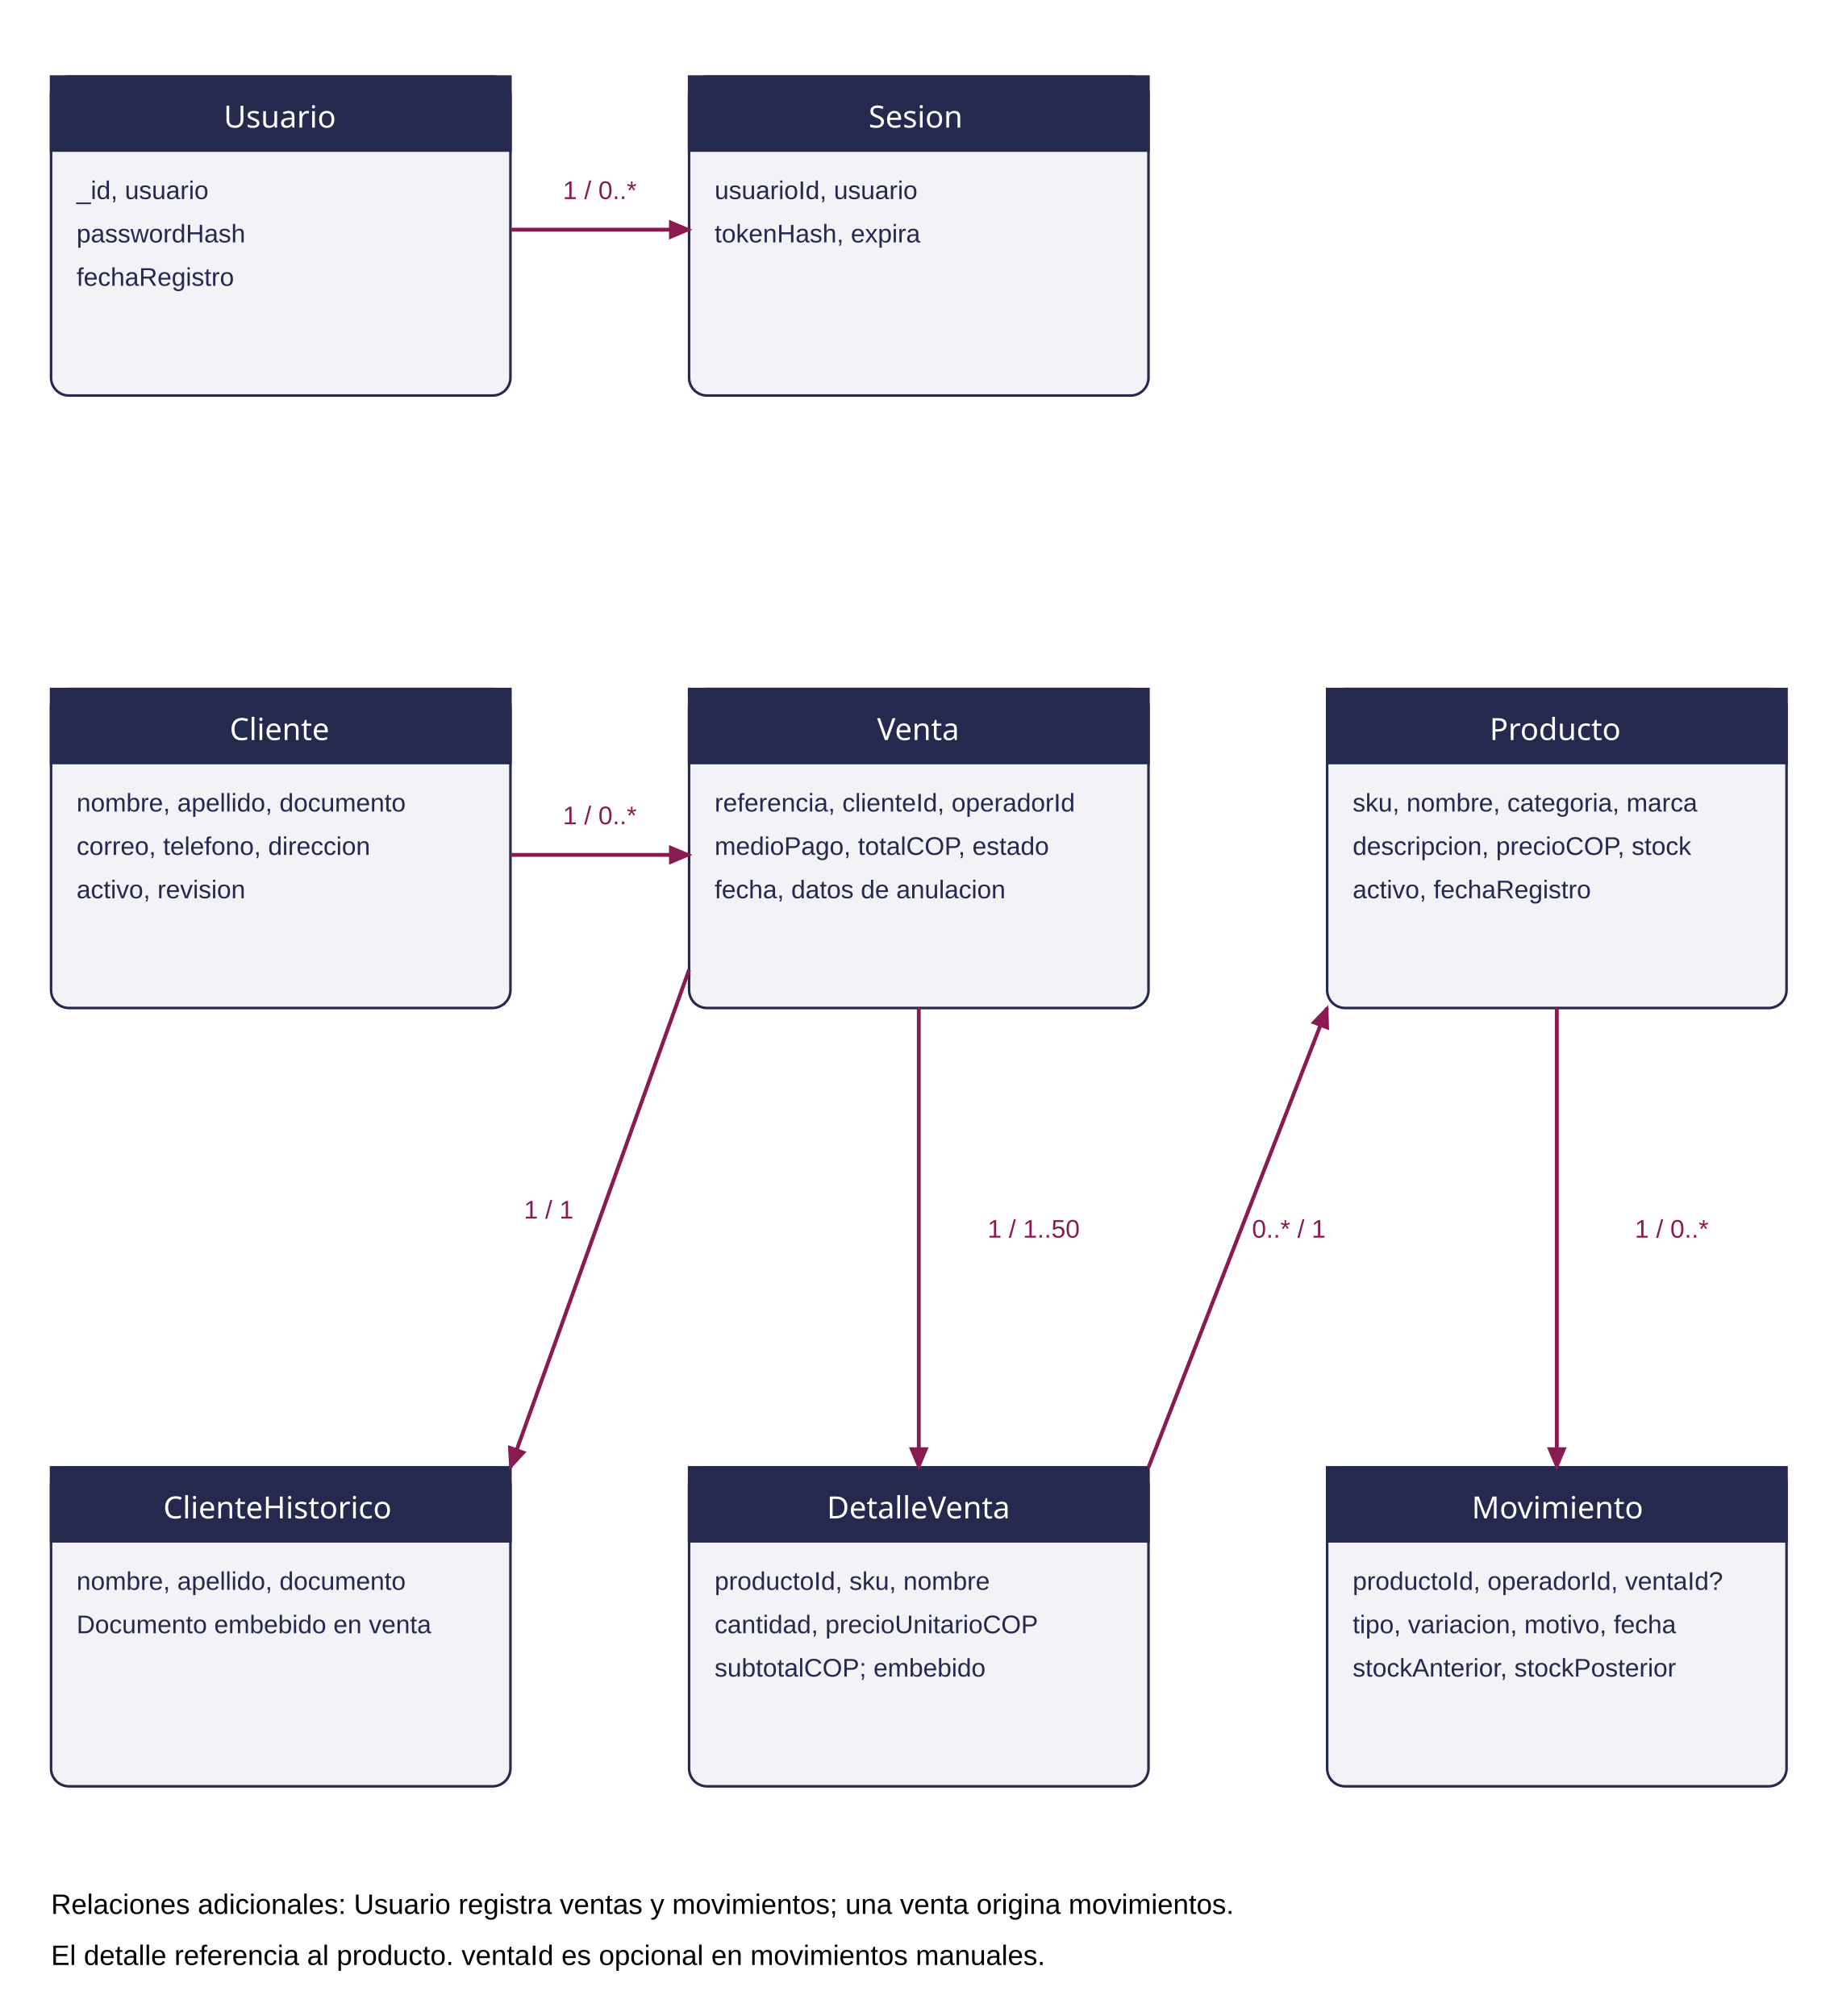
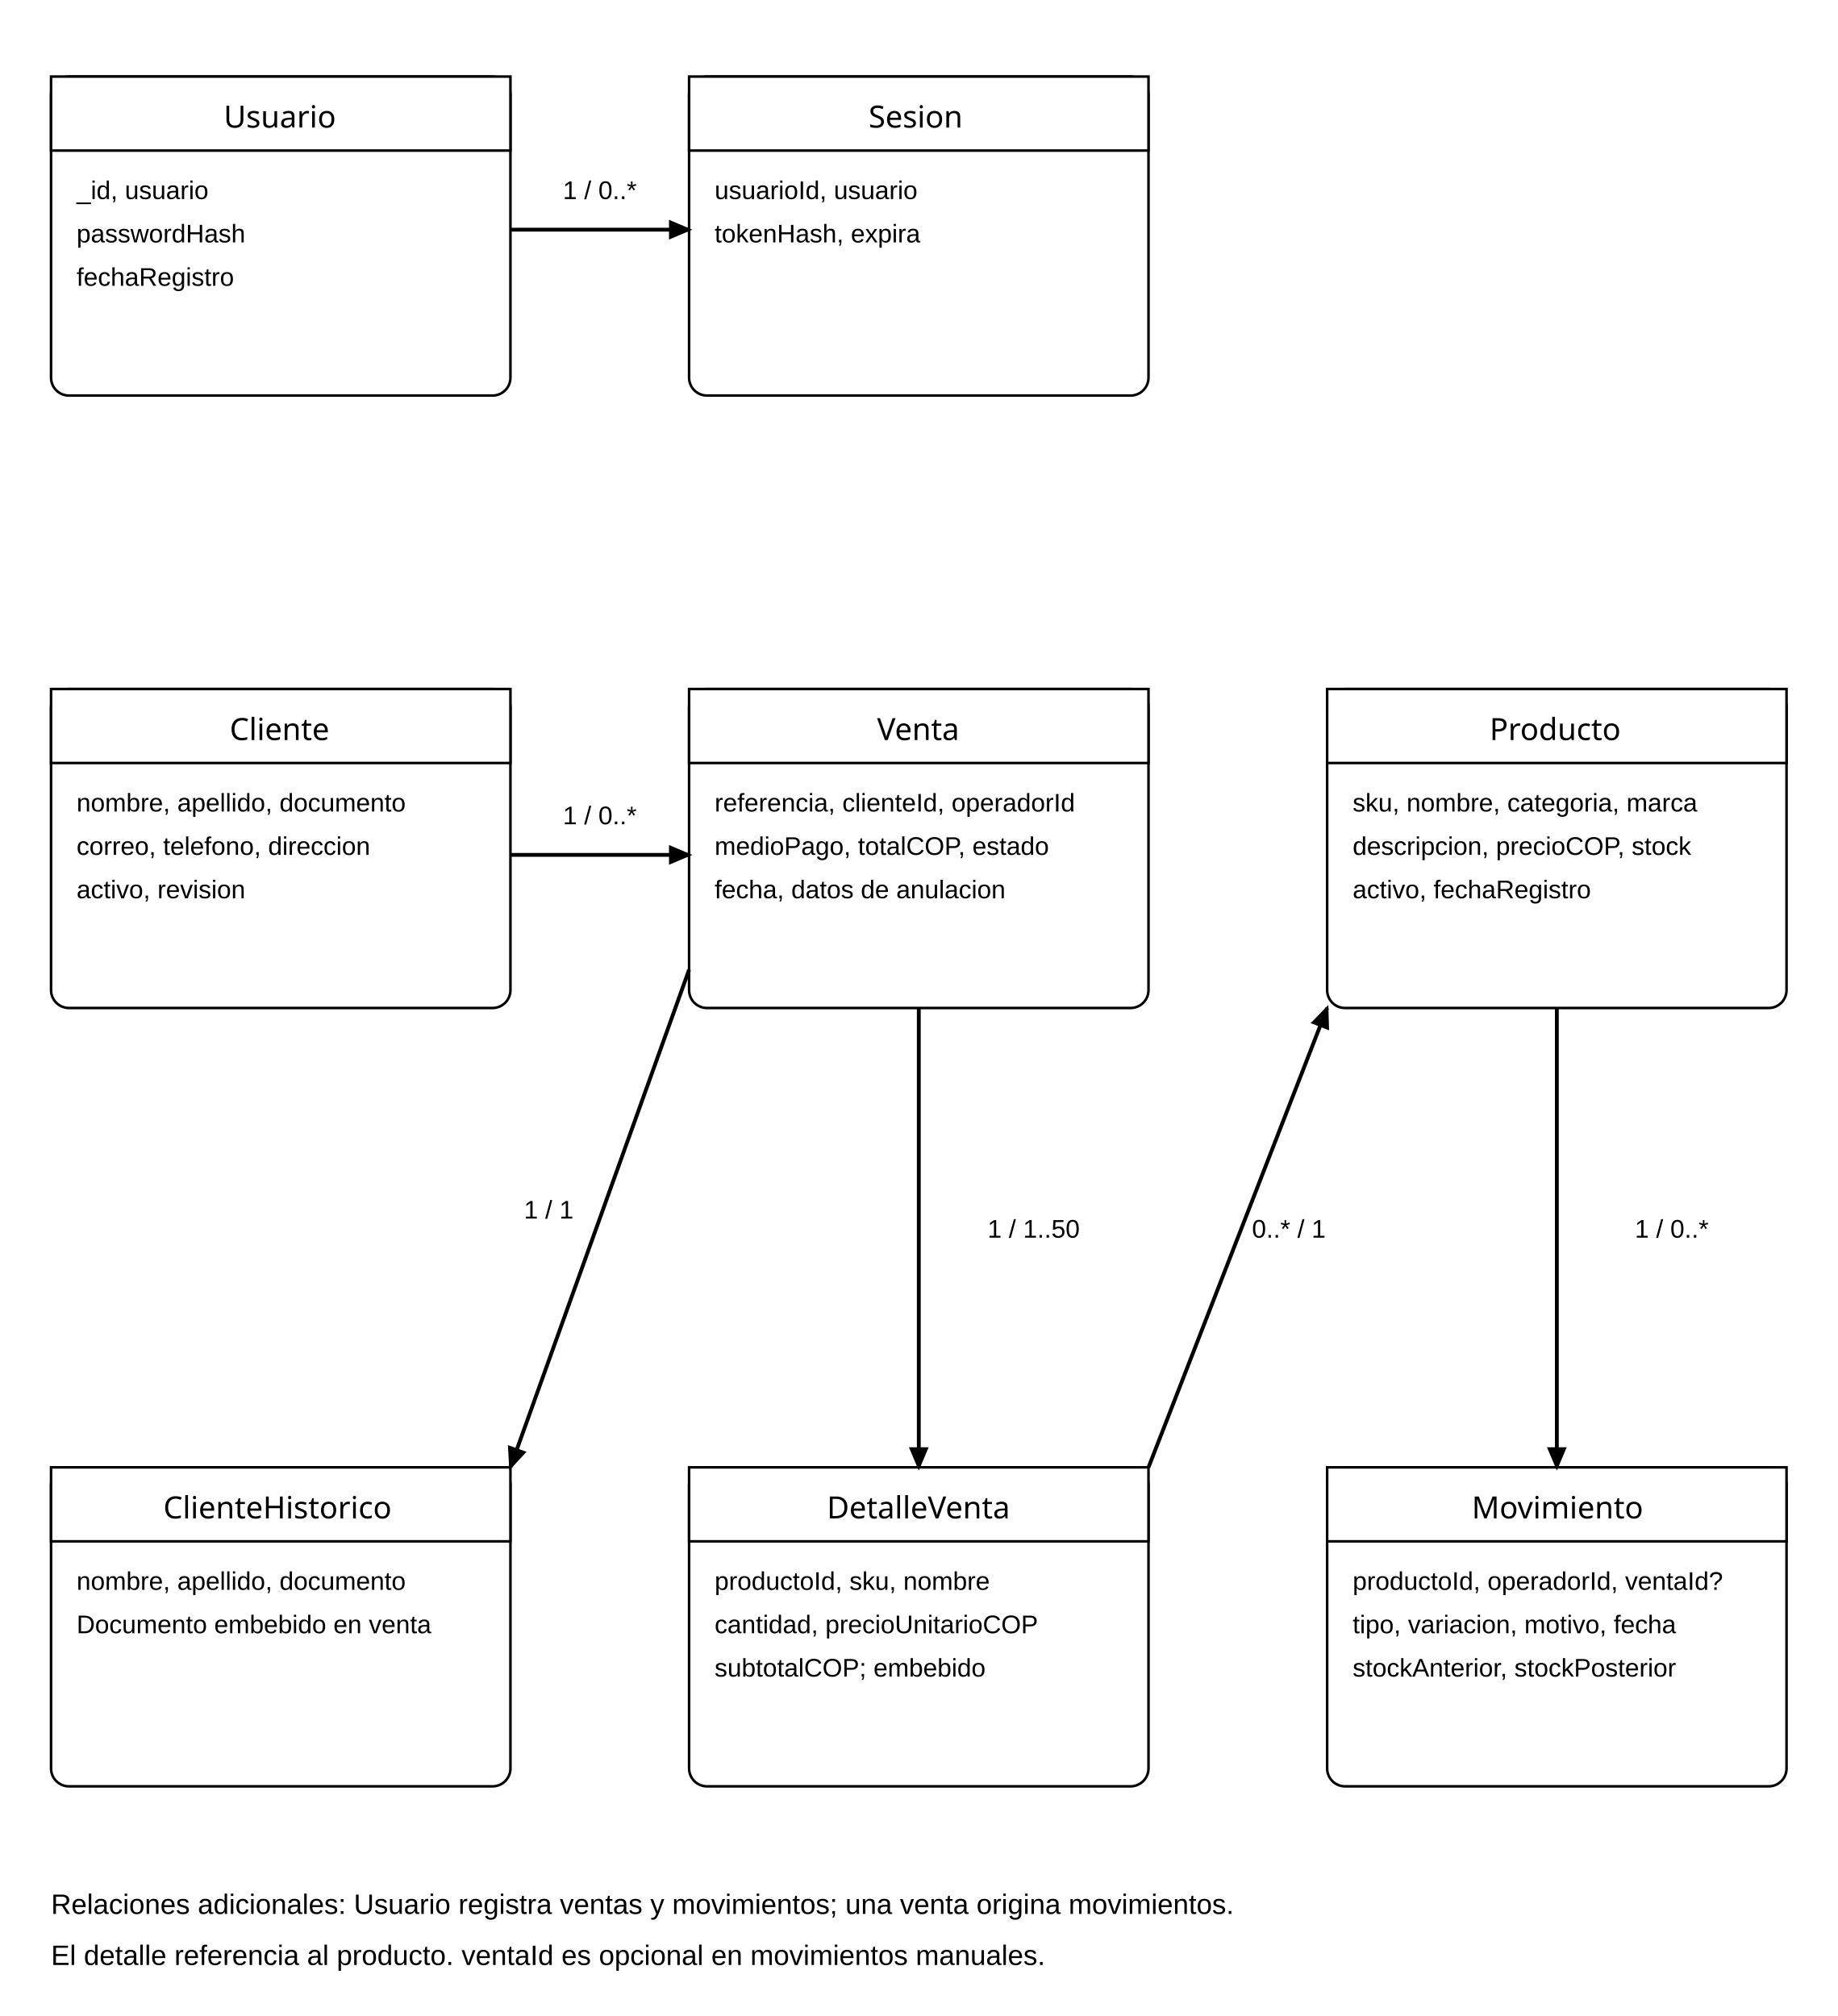
<svg xmlns="http://www.w3.org/2000/svg" width="720" height="790" preserveAspectRatio="xMinYMin meet" viewBox="0 0 720 790" version="1.0" fill-rule="evenodd">
  <clipPath id="clip">
    <rect x="0" y="0" width="720" height="790" />
  </clipPath>
  <g id="group" transform="scale(1,-1) translate(0,-790)" style="clip-path: url(#clip)">
    <g transform="">
-       <rect x="20" y="635" width="180" height="125" rx="7" ry="7" style="stroke: rgb(14%,16%,30%); stroke-linecap: butt; stroke-width: 1; fill: rgb(95%,95%,97%); fill-rule: evenodd;" />
-       <rect x="20" y="731" width="180" height="29" style="stroke: rgb(14%,16%,30%); stroke-linecap: butt; stroke-width: 1; fill: rgb(14%,16%,30%); fill-rule: evenodd;" />
-       <text x="87.661" y="740" style="font-family: Arial-Bold; font-size: 12px;fill: rgb(100%,100%,100%); stroke:none;" transform="translate(0,1480) scale(1,-1)">Usuario</text>
-       <text x="30" y="712" style="font-family: Arial; font-size: 10px;fill: rgb(14%,16%,30%); stroke:none;" transform="translate(0,1424) scale(1,-1)">_id, usuario</text>
-       <text x="30" y="695" style="font-family: Arial; font-size: 10px;fill: rgb(14%,16%,30%); stroke:none;" transform="translate(0,1390) scale(1,-1)">passwordHash</text>
-       <text x="30" y="678" style="font-family: Arial; font-size: 10px;fill: rgb(14%,16%,30%); stroke:none;" transform="translate(0,1356) scale(1,-1)">fechaRegistro</text>
-       <rect x="270" y="635" width="180" height="125" rx="7" ry="7" style="stroke: rgb(14%,16%,30%); stroke-linecap: butt; stroke-width: 1; fill: rgb(95%,95%,97%); fill-rule: evenodd;" />
-       <rect x="270" y="731" width="180" height="29" style="stroke: rgb(14%,16%,30%); stroke-linecap: butt; stroke-width: 1; fill: rgb(14%,16%,30%); fill-rule: evenodd;" />
-       <text x="340.327" y="740" style="font-family: Arial-Bold; font-size: 12px;fill: rgb(100%,100%,100%); stroke:none;" transform="translate(0,1480) scale(1,-1)">Sesion</text>
-       <text x="280" y="712" style="font-family: Arial; font-size: 10px;fill: rgb(14%,16%,30%); stroke:none;" transform="translate(0,1424) scale(1,-1)">usuarioId, usuario</text>
-       <text x="280" y="695" style="font-family: Arial; font-size: 10px;fill: rgb(14%,16%,30%); stroke:none;" transform="translate(0,1390) scale(1,-1)">tokenHash, expira</text>
-       <rect x="20" y="395" width="180" height="125" rx="7" ry="7" style="stroke: rgb(14%,16%,30%); stroke-linecap: butt; stroke-width: 1; fill: rgb(95%,95%,97%); fill-rule: evenodd;" />
-       <rect x="20" y="491" width="180" height="29" style="stroke: rgb(14%,16%,30%); stroke-linecap: butt; stroke-width: 1; fill: rgb(14%,16%,30%); fill-rule: evenodd;" />
-       <text x="89.996" y="500" style="font-family: Arial-Bold; font-size: 12px;fill: rgb(100%,100%,100%); stroke:none;" transform="translate(0,1000) scale(1,-1)">Cliente</text>
-       <text x="30" y="472" style="font-family: Arial; font-size: 10px;fill: rgb(14%,16%,30%); stroke:none;" transform="translate(0,944) scale(1,-1)">nombre, apellido, documento</text>
-       <text x="30" y="455" style="font-family: Arial; font-size: 10px;fill: rgb(14%,16%,30%); stroke:none;" transform="translate(0,910) scale(1,-1)">correo, telefono, direccion</text>
-       <text x="30" y="438" style="font-family: Arial; font-size: 10px;fill: rgb(14%,16%,30%); stroke:none;" transform="translate(0,876) scale(1,-1)">activo, revision</text>
-       <rect x="270" y="395" width="180" height="125" rx="7" ry="7" style="stroke: rgb(14%,16%,30%); stroke-linecap: butt; stroke-width: 1; fill: rgb(95%,95%,97%); fill-rule: evenodd;" />
-       <rect x="270" y="491" width="180" height="29" style="stroke: rgb(14%,16%,30%); stroke-linecap: butt; stroke-width: 1; fill: rgb(14%,16%,30%); fill-rule: evenodd;" />
-       <text x="343.661" y="500" style="font-family: Arial-Bold; font-size: 12px;fill: rgb(100%,100%,100%); stroke:none;" transform="translate(0,1000) scale(1,-1)">Venta</text>
-       <text x="280" y="472" style="font-family: Arial; font-size: 10px;fill: rgb(14%,16%,30%); stroke:none;" transform="translate(0,944) scale(1,-1)">referencia, clienteId, operadorId</text>
-       <text x="280" y="455" style="font-family: Arial; font-size: 10px;fill: rgb(14%,16%,30%); stroke:none;" transform="translate(0,910) scale(1,-1)">medioPago, totalCOP, estado</text>
-       <text x="280" y="438" style="font-family: Arial; font-size: 10px;fill: rgb(14%,16%,30%); stroke:none;" transform="translate(0,876) scale(1,-1)">fecha, datos de anulacion</text>
-       <rect x="520" y="395" width="180" height="125" rx="7" ry="7" style="stroke: rgb(14%,16%,30%); stroke-linecap: butt; stroke-width: 1; fill: rgb(95%,95%,97%); fill-rule: evenodd;" />
-       <rect x="520" y="491" width="180" height="29" style="stroke: rgb(14%,16%,30%); stroke-linecap: butt; stroke-width: 1; fill: rgb(14%,16%,30%); fill-rule: evenodd;" />
-       <text x="583.668" y="500" style="font-family: Arial-Bold; font-size: 12px;fill: rgb(100%,100%,100%); stroke:none;" transform="translate(0,1000) scale(1,-1)">Producto</text>
-       <text x="530" y="472" style="font-family: Arial; font-size: 10px;fill: rgb(14%,16%,30%); stroke:none;" transform="translate(0,944) scale(1,-1)">sku, nombre, categoria, marca</text>
-       <text x="530" y="455" style="font-family: Arial; font-size: 10px;fill: rgb(14%,16%,30%); stroke:none;" transform="translate(0,910) scale(1,-1)">descripcion, precioCOP, stock</text>
-       <text x="530" y="438" style="font-family: Arial; font-size: 10px;fill: rgb(14%,16%,30%); stroke:none;" transform="translate(0,876) scale(1,-1)">activo, fechaRegistro</text>
-       <rect x="20" y="90" width="180" height="125" rx="7" ry="7" style="stroke: rgb(14%,16%,30%); stroke-linecap: butt; stroke-width: 1; fill: rgb(95%,95%,97%); fill-rule: evenodd;" />
-       <rect x="20" y="186" width="180" height="29" style="stroke: rgb(14%,16%,30%); stroke-linecap: butt; stroke-width: 1; fill: rgb(14%,16%,30%); fill-rule: evenodd;" />
-       <text x="63.992" y="195" style="font-family: Arial-Bold; font-size: 12px;fill: rgb(100%,100%,100%); stroke:none;" transform="translate(0,390) scale(1,-1)">ClienteHistorico</text>
-       <text x="30" y="167" style="font-family: Arial; font-size: 10px;fill: rgb(14%,16%,30%); stroke:none;" transform="translate(0,334) scale(1,-1)">nombre, apellido, documento</text>
-       <text x="30" y="150" style="font-family: Arial; font-size: 10px;fill: rgb(14%,16%,30%); stroke:none;" transform="translate(0,300) scale(1,-1)">Documento embebido en venta</text>
-       <rect x="270" y="90" width="180" height="125" rx="7" ry="7" style="stroke: rgb(14%,16%,30%); stroke-linecap: butt; stroke-width: 1; fill: rgb(95%,95%,97%); fill-rule: evenodd;" />
-       <rect x="270" y="186" width="180" height="29" style="stroke: rgb(14%,16%,30%); stroke-linecap: butt; stroke-width: 1; fill: rgb(14%,16%,30%); fill-rule: evenodd;" />
-       <text x="323.985" y="195" style="font-family: Arial-Bold; font-size: 12px;fill: rgb(100%,100%,100%); stroke:none;" transform="translate(0,390) scale(1,-1)">DetalleVenta</text>
-       <text x="280" y="167" style="font-family: Arial; font-size: 10px;fill: rgb(14%,16%,30%); stroke:none;" transform="translate(0,334) scale(1,-1)">productoId, sku, nombre</text>
-       <text x="280" y="150" style="font-family: Arial; font-size: 10px;fill: rgb(14%,16%,30%); stroke:none;" transform="translate(0,300) scale(1,-1)">cantidad, precioUnitarioCOP</text>
-       <text x="280" y="133" style="font-family: Arial; font-size: 10px;fill: rgb(14%,16%,30%); stroke:none;" transform="translate(0,266) scale(1,-1)">subtotalCOP; embebido</text>
-       <rect x="520" y="90" width="180" height="125" rx="7" ry="7" style="stroke: rgb(14%,16%,30%); stroke-linecap: butt; stroke-width: 1; fill: rgb(95%,95%,97%); fill-rule: evenodd;" />
-       <rect x="520" y="186" width="180" height="29" style="stroke: rgb(14%,16%,30%); stroke-linecap: butt; stroke-width: 1; fill: rgb(14%,16%,30%); fill-rule: evenodd;" />
-       <text x="576.666" y="195" style="font-family: Arial-Bold; font-size: 12px;fill: rgb(100%,100%,100%); stroke:none;" transform="translate(0,390) scale(1,-1)">Movimiento</text>
-       <text x="530" y="167" style="font-family: Arial; font-size: 10px;fill: rgb(14%,16%,30%); stroke:none;" transform="translate(0,334) scale(1,-1)">productoId, operadorId, ventaId?</text>
-       <text x="530" y="150" style="font-family: Arial; font-size: 10px;fill: rgb(14%,16%,30%); stroke:none;" transform="translate(0,300) scale(1,-1)">tipo, variacion, motivo, fecha</text>
-       <text x="530" y="133" style="font-family: Arial; font-size: 10px;fill: rgb(14%,16%,30%); stroke:none;" transform="translate(0,266) scale(1,-1)">stockAnterior, stockPosterior</text>
-       <path d="M 200,700 L 270,700 Z" style="stroke: rgb(54%,10%,32%); stroke-linecap: butt; stroke-width: 1.5;" />
-       <polygon points="270 700, 262.632 703.115, 262.632 696.885" style="stroke: rgb(54%,10%,32%); stroke-linecap: butt; stroke-width: 1; fill: rgb(54%,10%,32%); fill-rule: evenodd;" />
-       <text x="220.547" y="712.0" style="font-family: Arial; font-size: 10px;fill: rgb(54%,10%,32%); stroke:none;" transform="translate(0,1424) scale(1,-1)">1 / 0..*</text>
-       <path d="M 200,455 L 270,455 Z" style="stroke: rgb(54%,10%,32%); stroke-linecap: butt; stroke-width: 1.5;" />
-       <polygon points="270 455, 262.632 458.115, 262.632 451.885" style="stroke: rgb(54%,10%,32%); stroke-linecap: butt; stroke-width: 1; fill: rgb(54%,10%,32%); fill-rule: evenodd;" />
-       <text x="220.547" y="467.0" style="font-family: Arial; font-size: 10px;fill: rgb(54%,10%,32%); stroke:none;" transform="translate(0,934) scale(1,-1)">1 / 0..*</text>
-       <path d="M 360,395 L 360,215 Z" style="stroke: rgb(54%,10%,32%); stroke-linecap: butt; stroke-width: 1.5;" />
-       <polygon points="360 215, 363.115 222.369, 356.885 222.369" style="stroke: rgb(54%,10%,32%); stroke-linecap: butt; stroke-width: 1; fill: rgb(54%,10%,32%); fill-rule: evenodd;" />
-       <text x="386.931" y="305.0" style="font-family: Arial; font-size: 10px;fill: rgb(54%,10%,32%); stroke:none;" transform="translate(0,610) scale(1,-1)">1 / 1..50</text>
-       <path d="M 610,395 L 610,215 Z" style="stroke: rgb(54%,10%,32%); stroke-linecap: butt; stroke-width: 1.5;" />
-       <polygon points="610 215, 613.115 222.369, 606.885 222.369" style="stroke: rgb(54%,10%,32%); stroke-linecap: butt; stroke-width: 1; fill: rgb(54%,10%,32%); fill-rule: evenodd;" />
-       <text x="640.547" y="305.0" style="font-family: Arial; font-size: 10px;fill: rgb(54%,10%,32%); stroke:none;" transform="translate(0,610) scale(1,-1)">1 / 0..*</text>
-       <path d="M 450,215 L 520,395 Z" style="stroke: rgb(54%,10%,32%); stroke-linecap: butt; stroke-width: 1.5;" />
-       <polygon points="520 395, 514.426 389.262, 520.233 387.003" style="stroke: rgb(54%,10%,32%); stroke-linecap: butt; stroke-width: 1; fill: rgb(54%,10%,32%); fill-rule: evenodd;" />
-       <text x="490.547" y="305.0" style="font-family: Arial; font-size: 10px;fill: rgb(54%,10%,32%); stroke:none;" transform="translate(0,610) scale(1,-1)">0..* / 1</text>
-       <path d="M 270,410 L 200,215 Z" style="stroke: rgb(54%,10%,32%); stroke-linecap: butt; stroke-width: 1.5;" />
-       <polygon points="200 215, 205.422 220.883, 199.557 222.988" style="stroke: rgb(54%,10%,32%); stroke-linecap: butt; stroke-width: 1; fill: rgb(54%,10%,32%); fill-rule: evenodd;" />
-       <text x="205.271" y="312.5" style="font-family: Arial; font-size: 10px;fill: rgb(54%,10%,32%); stroke:none;" transform="translate(0,625) scale(1,-1)">1 / 1</text>
+       <rect x="20" y="635" width="180" height="125" rx="7" ry="7" style="stroke: rgb(0%,0%,0%); stroke-linecap: butt; stroke-width: 1; fill: rgb(100%,100%,100%); fill-rule: evenodd;" />
+       <rect x="20" y="731" width="180" height="29" style="stroke: rgb(0%,0%,0%); stroke-linecap: butt; stroke-width: 1; fill: rgb(100%,100%,100%); fill-rule: evenodd;" />
+       <text x="87.661" y="740" style="font-family: Arial-Bold; font-size: 12px;fill: rgb(0%,0%,0%); stroke:none;" transform="translate(0,1480) scale(1,-1)">Usuario</text>
+       <text x="30" y="712" style="font-family: Arial; font-size: 10px;fill: rgb(0%,0%,0%); stroke:none;" transform="translate(0,1424) scale(1,-1)">_id, usuario</text>
+       <text x="30" y="695" style="font-family: Arial; font-size: 10px;fill: rgb(0%,0%,0%); stroke:none;" transform="translate(0,1390) scale(1,-1)">passwordHash</text>
+       <text x="30" y="678" style="font-family: Arial; font-size: 10px;fill: rgb(0%,0%,0%); stroke:none;" transform="translate(0,1356) scale(1,-1)">fechaRegistro</text>
+       <rect x="270" y="635" width="180" height="125" rx="7" ry="7" style="stroke: rgb(0%,0%,0%); stroke-linecap: butt; stroke-width: 1; fill: rgb(100%,100%,100%); fill-rule: evenodd;" />
+       <rect x="270" y="731" width="180" height="29" style="stroke: rgb(0%,0%,0%); stroke-linecap: butt; stroke-width: 1; fill: rgb(100%,100%,100%); fill-rule: evenodd;" />
+       <text x="340.327" y="740" style="font-family: Arial-Bold; font-size: 12px;fill: rgb(0%,0%,0%); stroke:none;" transform="translate(0,1480) scale(1,-1)">Sesion</text>
+       <text x="280" y="712" style="font-family: Arial; font-size: 10px;fill: rgb(0%,0%,0%); stroke:none;" transform="translate(0,1424) scale(1,-1)">usuarioId, usuario</text>
+       <text x="280" y="695" style="font-family: Arial; font-size: 10px;fill: rgb(0%,0%,0%); stroke:none;" transform="translate(0,1390) scale(1,-1)">tokenHash, expira</text>
+       <rect x="20" y="395" width="180" height="125" rx="7" ry="7" style="stroke: rgb(0%,0%,0%); stroke-linecap: butt; stroke-width: 1; fill: rgb(100%,100%,100%); fill-rule: evenodd;" />
+       <rect x="20" y="491" width="180" height="29" style="stroke: rgb(0%,0%,0%); stroke-linecap: butt; stroke-width: 1; fill: rgb(100%,100%,100%); fill-rule: evenodd;" />
+       <text x="89.996" y="500" style="font-family: Arial-Bold; font-size: 12px;fill: rgb(0%,0%,0%); stroke:none;" transform="translate(0,1000) scale(1,-1)">Cliente</text>
+       <text x="30" y="472" style="font-family: Arial; font-size: 10px;fill: rgb(0%,0%,0%); stroke:none;" transform="translate(0,944) scale(1,-1)">nombre, apellido, documento</text>
+       <text x="30" y="455" style="font-family: Arial; font-size: 10px;fill: rgb(0%,0%,0%); stroke:none;" transform="translate(0,910) scale(1,-1)">correo, telefono, direccion</text>
+       <text x="30" y="438" style="font-family: Arial; font-size: 10px;fill: rgb(0%,0%,0%); stroke:none;" transform="translate(0,876) scale(1,-1)">activo, revision</text>
+       <rect x="270" y="395" width="180" height="125" rx="7" ry="7" style="stroke: rgb(0%,0%,0%); stroke-linecap: butt; stroke-width: 1; fill: rgb(100%,100%,100%); fill-rule: evenodd;" />
+       <rect x="270" y="491" width="180" height="29" style="stroke: rgb(0%,0%,0%); stroke-linecap: butt; stroke-width: 1; fill: rgb(100%,100%,100%); fill-rule: evenodd;" />
+       <text x="343.661" y="500" style="font-family: Arial-Bold; font-size: 12px;fill: rgb(0%,0%,0%); stroke:none;" transform="translate(0,1000) scale(1,-1)">Venta</text>
+       <text x="280" y="472" style="font-family: Arial; font-size: 10px;fill: rgb(0%,0%,0%); stroke:none;" transform="translate(0,944) scale(1,-1)">referencia, clienteId, operadorId</text>
+       <text x="280" y="455" style="font-family: Arial; font-size: 10px;fill: rgb(0%,0%,0%); stroke:none;" transform="translate(0,910) scale(1,-1)">medioPago, totalCOP, estado</text>
+       <text x="280" y="438" style="font-family: Arial; font-size: 10px;fill: rgb(0%,0%,0%); stroke:none;" transform="translate(0,876) scale(1,-1)">fecha, datos de anulacion</text>
+       <rect x="520" y="395" width="180" height="125" rx="7" ry="7" style="stroke: rgb(0%,0%,0%); stroke-linecap: butt; stroke-width: 1; fill: rgb(100%,100%,100%); fill-rule: evenodd;" />
+       <rect x="520" y="491" width="180" height="29" style="stroke: rgb(0%,0%,0%); stroke-linecap: butt; stroke-width: 1; fill: rgb(100%,100%,100%); fill-rule: evenodd;" />
+       <text x="583.668" y="500" style="font-family: Arial-Bold; font-size: 12px;fill: rgb(0%,0%,0%); stroke:none;" transform="translate(0,1000) scale(1,-1)">Producto</text>
+       <text x="530" y="472" style="font-family: Arial; font-size: 10px;fill: rgb(0%,0%,0%); stroke:none;" transform="translate(0,944) scale(1,-1)">sku, nombre, categoria, marca</text>
+       <text x="530" y="455" style="font-family: Arial; font-size: 10px;fill: rgb(0%,0%,0%); stroke:none;" transform="translate(0,910) scale(1,-1)">descripcion, precioCOP, stock</text>
+       <text x="530" y="438" style="font-family: Arial; font-size: 10px;fill: rgb(0%,0%,0%); stroke:none;" transform="translate(0,876) scale(1,-1)">activo, fechaRegistro</text>
+       <rect x="20" y="90" width="180" height="125" rx="7" ry="7" style="stroke: rgb(0%,0%,0%); stroke-linecap: butt; stroke-width: 1; fill: rgb(100%,100%,100%); fill-rule: evenodd;" />
+       <rect x="20" y="186" width="180" height="29" style="stroke: rgb(0%,0%,0%); stroke-linecap: butt; stroke-width: 1; fill: rgb(100%,100%,100%); fill-rule: evenodd;" />
+       <text x="63.992" y="195" style="font-family: Arial-Bold; font-size: 12px;fill: rgb(0%,0%,0%); stroke:none;" transform="translate(0,390) scale(1,-1)">ClienteHistorico</text>
+       <text x="30" y="167" style="font-family: Arial; font-size: 10px;fill: rgb(0%,0%,0%); stroke:none;" transform="translate(0,334) scale(1,-1)">nombre, apellido, documento</text>
+       <text x="30" y="150" style="font-family: Arial; font-size: 10px;fill: rgb(0%,0%,0%); stroke:none;" transform="translate(0,300) scale(1,-1)">Documento embebido en venta</text>
+       <rect x="270" y="90" width="180" height="125" rx="7" ry="7" style="stroke: rgb(0%,0%,0%); stroke-linecap: butt; stroke-width: 1; fill: rgb(100%,100%,100%); fill-rule: evenodd;" />
+       <rect x="270" y="186" width="180" height="29" style="stroke: rgb(0%,0%,0%); stroke-linecap: butt; stroke-width: 1; fill: rgb(100%,100%,100%); fill-rule: evenodd;" />
+       <text x="323.985" y="195" style="font-family: Arial-Bold; font-size: 12px;fill: rgb(0%,0%,0%); stroke:none;" transform="translate(0,390) scale(1,-1)">DetalleVenta</text>
+       <text x="280" y="167" style="font-family: Arial; font-size: 10px;fill: rgb(0%,0%,0%); stroke:none;" transform="translate(0,334) scale(1,-1)">productoId, sku, nombre</text>
+       <text x="280" y="150" style="font-family: Arial; font-size: 10px;fill: rgb(0%,0%,0%); stroke:none;" transform="translate(0,300) scale(1,-1)">cantidad, precioUnitarioCOP</text>
+       <text x="280" y="133" style="font-family: Arial; font-size: 10px;fill: rgb(0%,0%,0%); stroke:none;" transform="translate(0,266) scale(1,-1)">subtotalCOP; embebido</text>
+       <rect x="520" y="90" width="180" height="125" rx="7" ry="7" style="stroke: rgb(0%,0%,0%); stroke-linecap: butt; stroke-width: 1; fill: rgb(100%,100%,100%); fill-rule: evenodd;" />
+       <rect x="520" y="186" width="180" height="29" style="stroke: rgb(0%,0%,0%); stroke-linecap: butt; stroke-width: 1; fill: rgb(100%,100%,100%); fill-rule: evenodd;" />
+       <text x="576.666" y="195" style="font-family: Arial-Bold; font-size: 12px;fill: rgb(0%,0%,0%); stroke:none;" transform="translate(0,390) scale(1,-1)">Movimiento</text>
+       <text x="530" y="167" style="font-family: Arial; font-size: 10px;fill: rgb(0%,0%,0%); stroke:none;" transform="translate(0,334) scale(1,-1)">productoId, operadorId, ventaId?</text>
+       <text x="530" y="150" style="font-family: Arial; font-size: 10px;fill: rgb(0%,0%,0%); stroke:none;" transform="translate(0,300) scale(1,-1)">tipo, variacion, motivo, fecha</text>
+       <text x="530" y="133" style="font-family: Arial; font-size: 10px;fill: rgb(0%,0%,0%); stroke:none;" transform="translate(0,266) scale(1,-1)">stockAnterior, stockPosterior</text>
+       <path d="M 200,700 L 270,700 Z" style="stroke: rgb(0%,0%,0%); stroke-linecap: butt; stroke-width: 1.5;" />
+       <polygon points="270 700, 262.632 703.115, 262.632 696.885" style="stroke: rgb(0%,0%,0%); stroke-linecap: butt; stroke-width: 1; fill: rgb(0%,0%,0%); fill-rule: evenodd;" />
+       <text x="220.547" y="712.0" style="font-family: Arial; font-size: 10px;fill: rgb(0%,0%,0%); stroke:none;" transform="translate(0,1424) scale(1,-1)">1 / 0..*</text>
+       <path d="M 200,455 L 270,455 Z" style="stroke: rgb(0%,0%,0%); stroke-linecap: butt; stroke-width: 1.5;" />
+       <polygon points="270 455, 262.632 458.115, 262.632 451.885" style="stroke: rgb(0%,0%,0%); stroke-linecap: butt; stroke-width: 1; fill: rgb(0%,0%,0%); fill-rule: evenodd;" />
+       <text x="220.547" y="467.0" style="font-family: Arial; font-size: 10px;fill: rgb(0%,0%,0%); stroke:none;" transform="translate(0,934) scale(1,-1)">1 / 0..*</text>
+       <path d="M 360,395 L 360,215 Z" style="stroke: rgb(0%,0%,0%); stroke-linecap: butt; stroke-width: 1.5;" />
+       <polygon points="360 215, 363.115 222.369, 356.885 222.369" style="stroke: rgb(0%,0%,0%); stroke-linecap: butt; stroke-width: 1; fill: rgb(0%,0%,0%); fill-rule: evenodd;" />
+       <text x="386.931" y="305.0" style="font-family: Arial; font-size: 10px;fill: rgb(0%,0%,0%); stroke:none;" transform="translate(0,610) scale(1,-1)">1 / 1..50</text>
+       <path d="M 610,395 L 610,215 Z" style="stroke: rgb(0%,0%,0%); stroke-linecap: butt; stroke-width: 1.5;" />
+       <polygon points="610 215, 613.115 222.369, 606.885 222.369" style="stroke: rgb(0%,0%,0%); stroke-linecap: butt; stroke-width: 1; fill: rgb(0%,0%,0%); fill-rule: evenodd;" />
+       <text x="640.547" y="305.0" style="font-family: Arial; font-size: 10px;fill: rgb(0%,0%,0%); stroke:none;" transform="translate(0,610) scale(1,-1)">1 / 0..*</text>
+       <path d="M 450,215 L 520,395 Z" style="stroke: rgb(0%,0%,0%); stroke-linecap: butt; stroke-width: 1.5;" />
+       <polygon points="520 395, 514.426 389.262, 520.233 387.003" style="stroke: rgb(0%,0%,0%); stroke-linecap: butt; stroke-width: 1; fill: rgb(0%,0%,0%); fill-rule: evenodd;" />
+       <text x="490.547" y="305.0" style="font-family: Arial; font-size: 10px;fill: rgb(0%,0%,0%); stroke:none;" transform="translate(0,610) scale(1,-1)">0..* / 1</text>
+       <path d="M 270,410 L 200,215 Z" style="stroke: rgb(0%,0%,0%); stroke-linecap: butt; stroke-width: 1.5;" />
+       <polygon points="200 215, 205.422 220.883, 199.557 222.988" style="stroke: rgb(0%,0%,0%); stroke-linecap: butt; stroke-width: 1; fill: rgb(0%,0%,0%); fill-rule: evenodd;" />
+       <text x="205.271" y="312.5" style="font-family: Arial; font-size: 10px;fill: rgb(0%,0%,0%); stroke:none;" transform="translate(0,625) scale(1,-1)">1 / 1</text>
      <text x="20" y="40" style="font-family: Arial; font-size: 11px;fill: rgb(0%,0%,0%); stroke:none;" transform="translate(0,80) scale(1,-1)">Relaciones adicionales: Usuario registra ventas y movimientos; una venta origina movimientos.</text>
      <text x="20" y="20" style="font-family: Arial; font-size: 11px;fill: rgb(0%,0%,0%); stroke:none;" transform="translate(0,40) scale(1,-1)">El detalle referencia al producto. ventaId es opcional en movimientos manuales.</text>
    </g>
  </g>
</svg>
